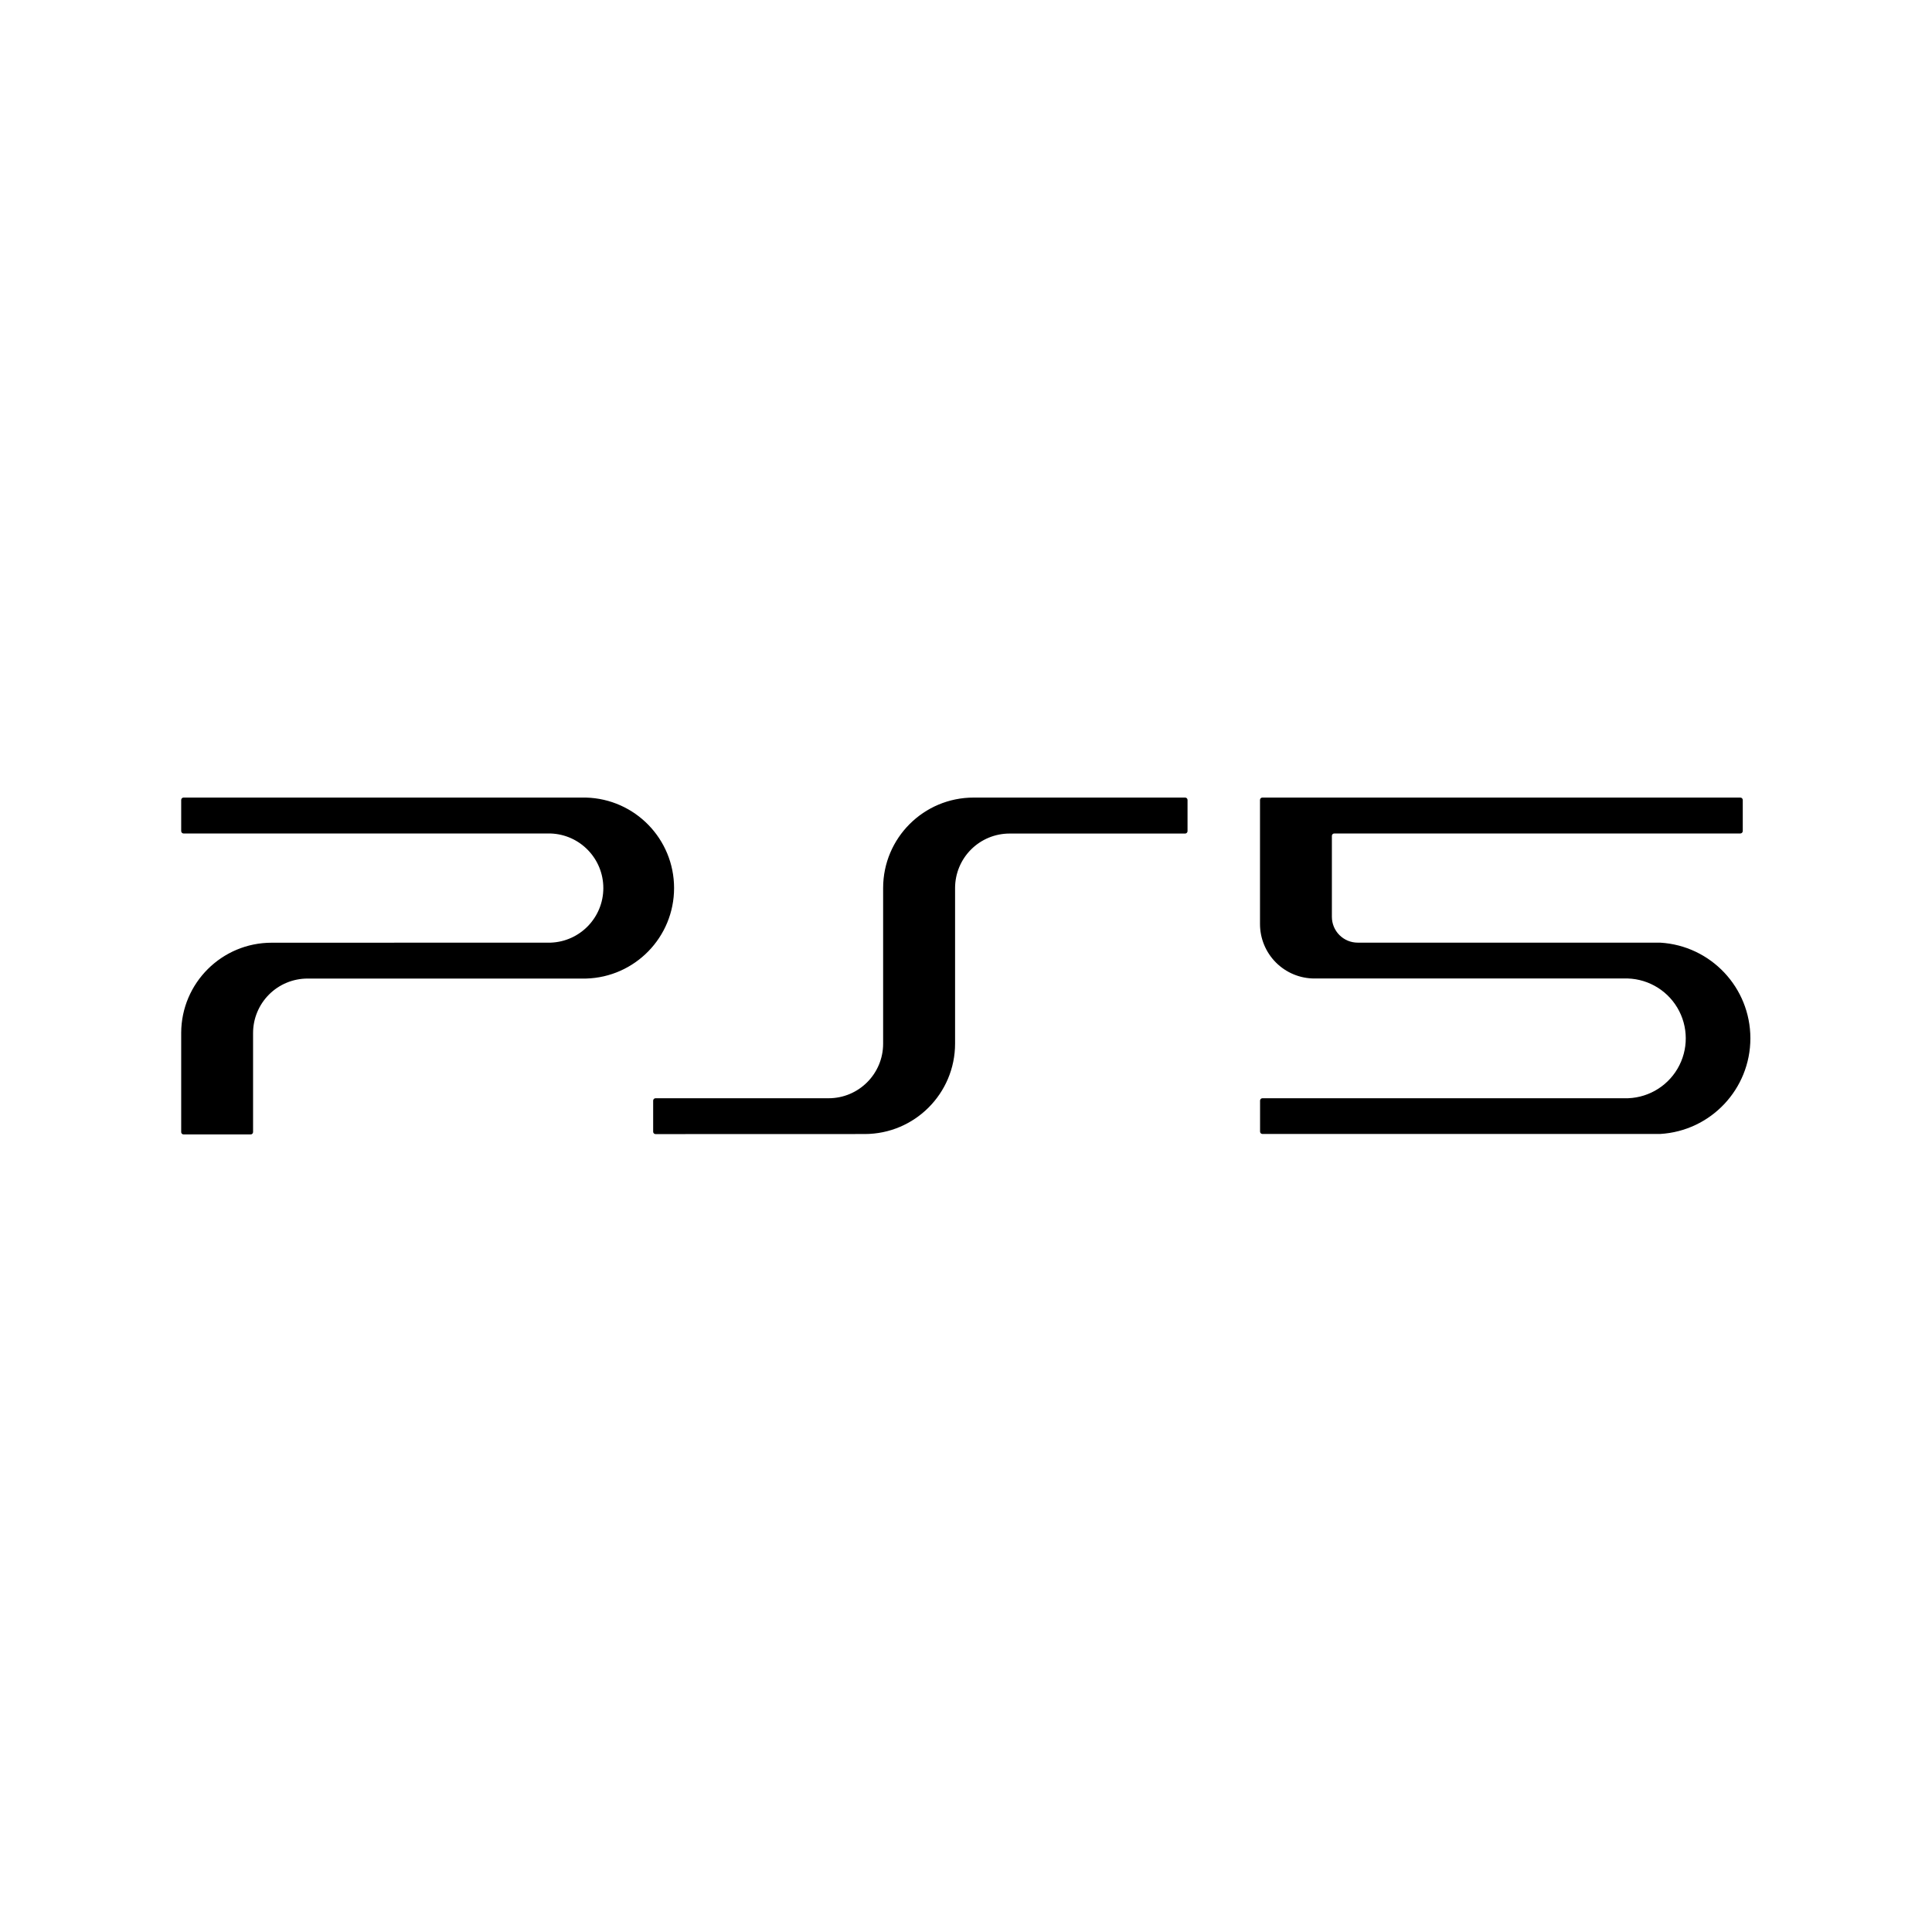
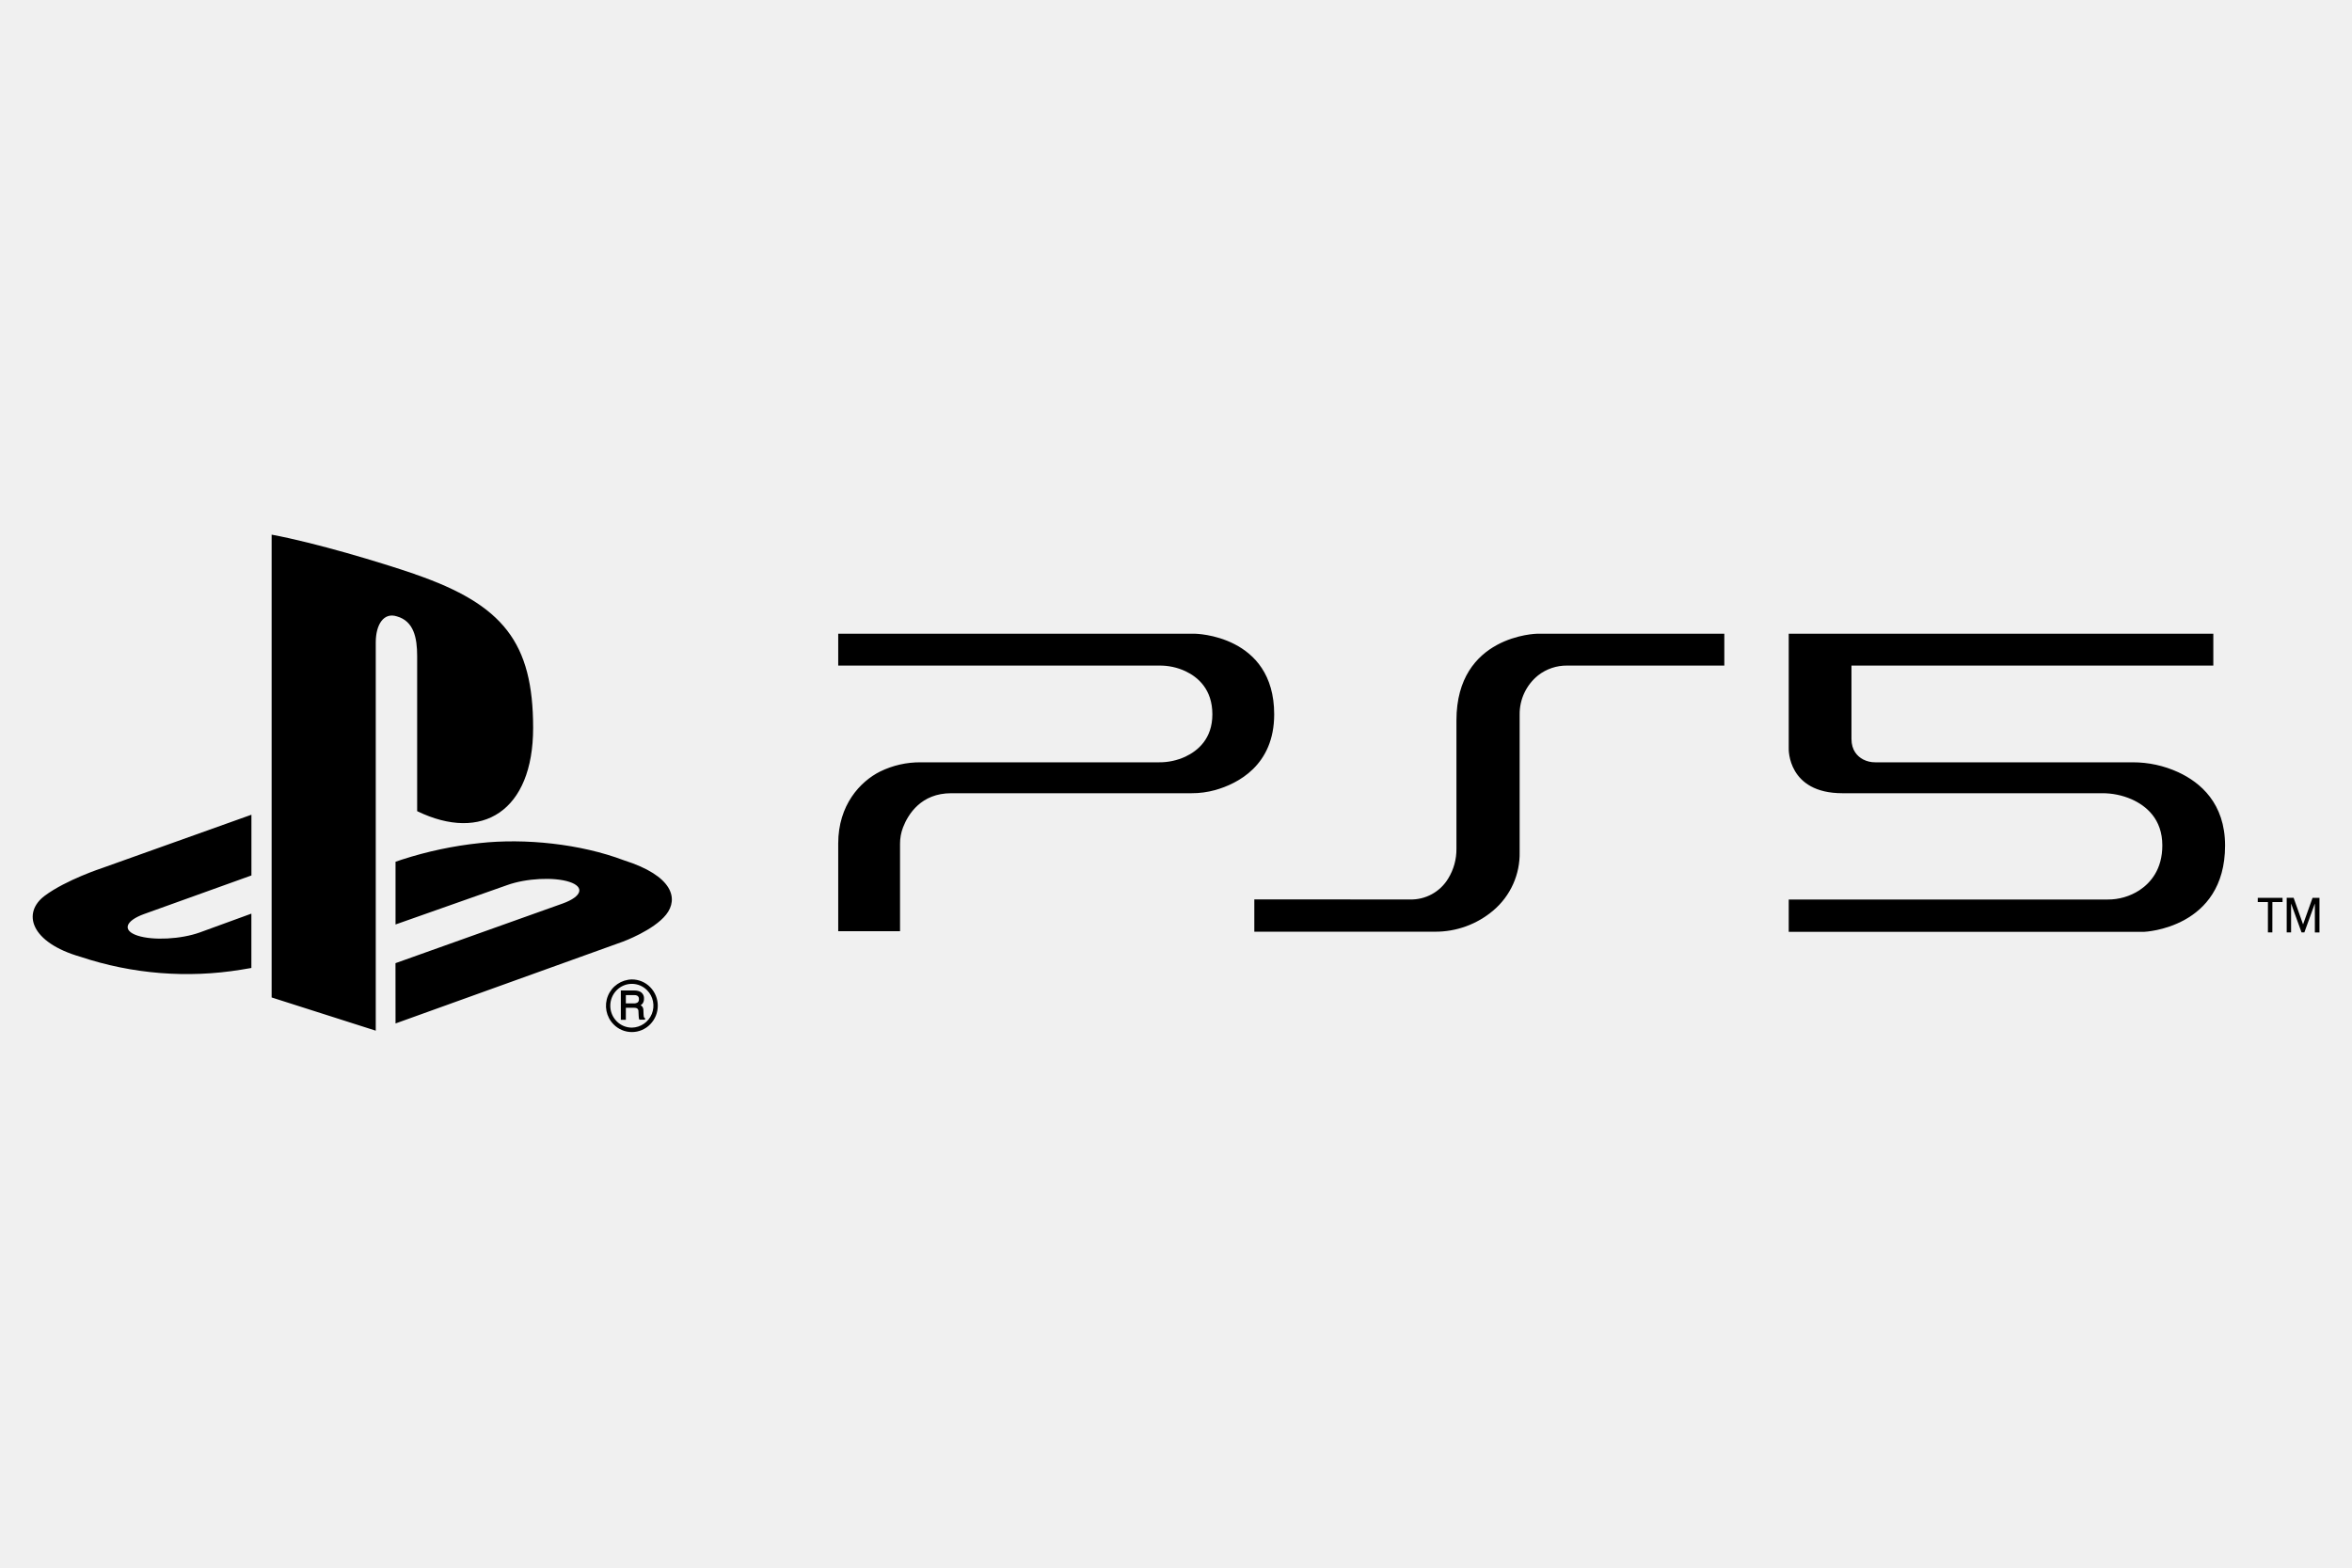
- <svg xmlns="http://www.w3.org/2000/svg" width="256" height="256" viewBox="0 0 256 256">
-   <rect width="100%" height="100%" fill="#FFFFFF" />
-   <svg role="img" viewBox="0.0 9.422 24.0 5.156" preserveAspectRatio="xMidYMid meet" x="24" y="24" width="208" height="208">
-     <path d="M10.45 14.569a1.383 1.383 0 001.383-1.383v-2.378a.833.833 0 01.834-.833h2.684a.037.037 0 00.036-.037V9.461a.036.036 0 00-.036-.036H12.117a1.383 1.383 0 00-1.384 1.383v2.38a.834.834 0 01-.833.834H7.253a.036.036 0 00-.036.036v.476a.036.036 0 00.036.036zm6.045-3.212V9.461a.036.036 0 01.036-.036h7.308a.037.037 0 01.037.036v.476a.038.038 0 01-.037.037h-6.209a.036.036 0 00-.036.036v1.236a.395.395 0 00.396.397h4.623a1.465 1.465 0 010 2.925h-6.081a.036.036 0 01-.036-.036v-.474a.036.036 0 01.036-.036h5.53a.916.916 0 10-.007-1.831h-4.727a.833.833 0 01-.833-.834m-10.846.286a.835.835 0 000-1.669H.037a.037.037 0 01-.036-.037V9.461a.036.036 0 01.036-.036h6.153a1.384 1.384 0 010 2.767H1.933a.833.833 0 00-.833.834v1.513a.036.036 0 01-.036.036H.037a.036.036 0 01-.036-.04v-1.513a1.383 1.383 0 011.384-1.378Z" />
-   </svg>
+ <svg xmlns="http://www.w3.org/2000/svg" viewBox="0 0 36 24" aria-hidden="true">
+   <g transform="translate(0.500,8.185) scale(0.03532)" fill="#000000">
+     <defs>
+         </defs>
+     <g id="ps5_logo">
+       <path id="ps_logo" d="M20.79,183C-1,176.77-4.7,163.91,5.26,156.5c9.21-6.87,24.87-12,24.87-12L94.8,121.4v26.32L48.26,164.45c-8.23,3-9.49,7.16-2.8,9.35s18.78,1.57,27-1.39l22.32-8.14v23.55c-1.41.26-3,.51-4.45.75A145.79,145.79,0,0,1,20.79,183Zm136.44,2.74,72.57-25.9c8.24-3,9.5-7.14,2.81-9.33s-18.78-1.57-27,1.4l-48.36,17.06V141.78l2.8-.95a165.71,165.71,0,0,1,33.61-7.13c19.65-2.17,43.71.3,62.59,7.46,21.29,6.74,23.69,16.67,18.28,23.51s-18.67,11.71-18.67,11.71l-98.61,35.49Zm8.49-168.57c38.21,13.19,51.16,29.61,51.16,66.61,0,36.05-22.14,49.72-50.26,36.07V52.62c0-7.88-1.44-15.14-8.8-17.2-5.64-1.82-9.14,3.45-9.14,11.33V215l-45.12-14.4V0c19.19,3.58,47.14,12,62.16,17.13Zm97,184.15a1.64,1.64,0,0,1-.54,1.43,2.84,2.84,0,0,1-1.65.42h-3.47v-3.59h3.68a2.79,2.79,0,0,1,1.2.22,1.53,1.53,0,0,1,.78,1.52Zm2.49,8.18a.79.79,0,0,1-.37-.56,4.21,4.21,0,0,1-.1-1l-.07-1.63a2.93,2.93,0,0,0-.44-1.69,2.73,2.73,0,0,0-.75-.62,3.37,3.37,0,0,0,.95-.93,3.6,3.6,0,0,0,.49-1.94,3.16,3.16,0,0,0-1.85-3.12,5.71,5.71,0,0,0-2.37-.43h-5.81v12.7h2.17v-5.21h3.42a3.3,3.3,0,0,1,1.33.2,1.42,1.42,0,0,1,.71,1.35l.1,2a6.68,6.68,0,0,0,.09,1,1.8,1.8,0,0,0,.16.48l.08.15h2.42v-.74Zm-14.89-5.3a9.51,9.51,0,0,1,2.74-6.71,9.23,9.23,0,0,1,13.22,0,9.52,9.52,0,0,1-6.61,16.19,9.23,9.23,0,0,1-6.61-2.78,9.51,9.51,0,0,1-2.74-6.7Zm9.35,11.4a11.05,11.05,0,0,0,7.94-3.35,11.52,11.52,0,0,0,0-16.12,11.08,11.08,0,0,0-7.94-3.34,11.44,11.44,0,0,0-7.94,19.46,11.05,11.05,0,0,0,7.94,3.35Z" fill-rule="evenodd" />
+       <path id="ps5" d="M970.58,172.41h-1.92V159.26h-4.4v-1.84H975v1.84h-4.4Zm13.31-3.48h0L988,157.42h3v15H989V159.88h0l-4.55,12.53h-1.22l-4.53-12.53h0v12.53H976.8v-15h3ZM945,42.94H761V92.82s-.56,19.26,23.26,19.26H896.73a31.57,31.57,0,0,1,12.83,2.61c6.28,2.8,13.34,8.5,13.34,20,0,10.32-5,16.18-9.95,19.46a25,25,0,0,1-13.76,4H761v14H915.09s35-1.42,35-37.39c0-18.29-10.68-27.35-20.29-31.79A47,47,0,0,0,910,98.68H798.53a11.24,11.24,0,0,1-5.34-1.27c-2.38-1.29-5-3.85-5-8.89V56.75H945ZM529.41,158.1v14h78.1a38.71,38.71,0,0,0,25.5-9.23,32.27,32.27,0,0,0,11.38-25.36V78a21.5,21.5,0,0,1,8-17A20,20,0,0,1,665,56.75h68.09V42.94H652s-35,.56-35,37.58v55.57A24.12,24.12,0,0,1,613.46,149a18.78,18.78,0,0,1-16.7,9.13ZM349.09,42.94V56.75h139.2a26.28,26.28,0,0,1,11.22,2.41c5.52,2.59,11.72,7.92,11.72,18.73,0,10.5-6.2,15.75-11.72,18.35a26.78,26.78,0,0,1-11.4,2.44H384.87a39.28,39.28,0,0,0-17.64,4c-8.59,4.31-18.14,14.46-18.14,31.2v38h26.79V134.05a19.66,19.66,0,0,1,1.31-7.2c2.21-5.67,7.8-14.77,20.87-14.77h104.1a37.78,37.78,0,0,0,10.36-1.39c9.56-2.72,25.5-10.58,25.5-32.8,0-34.53-34.37-34.95-34.37-34.95Z" />
+     </g>
+   </g>
</svg>
